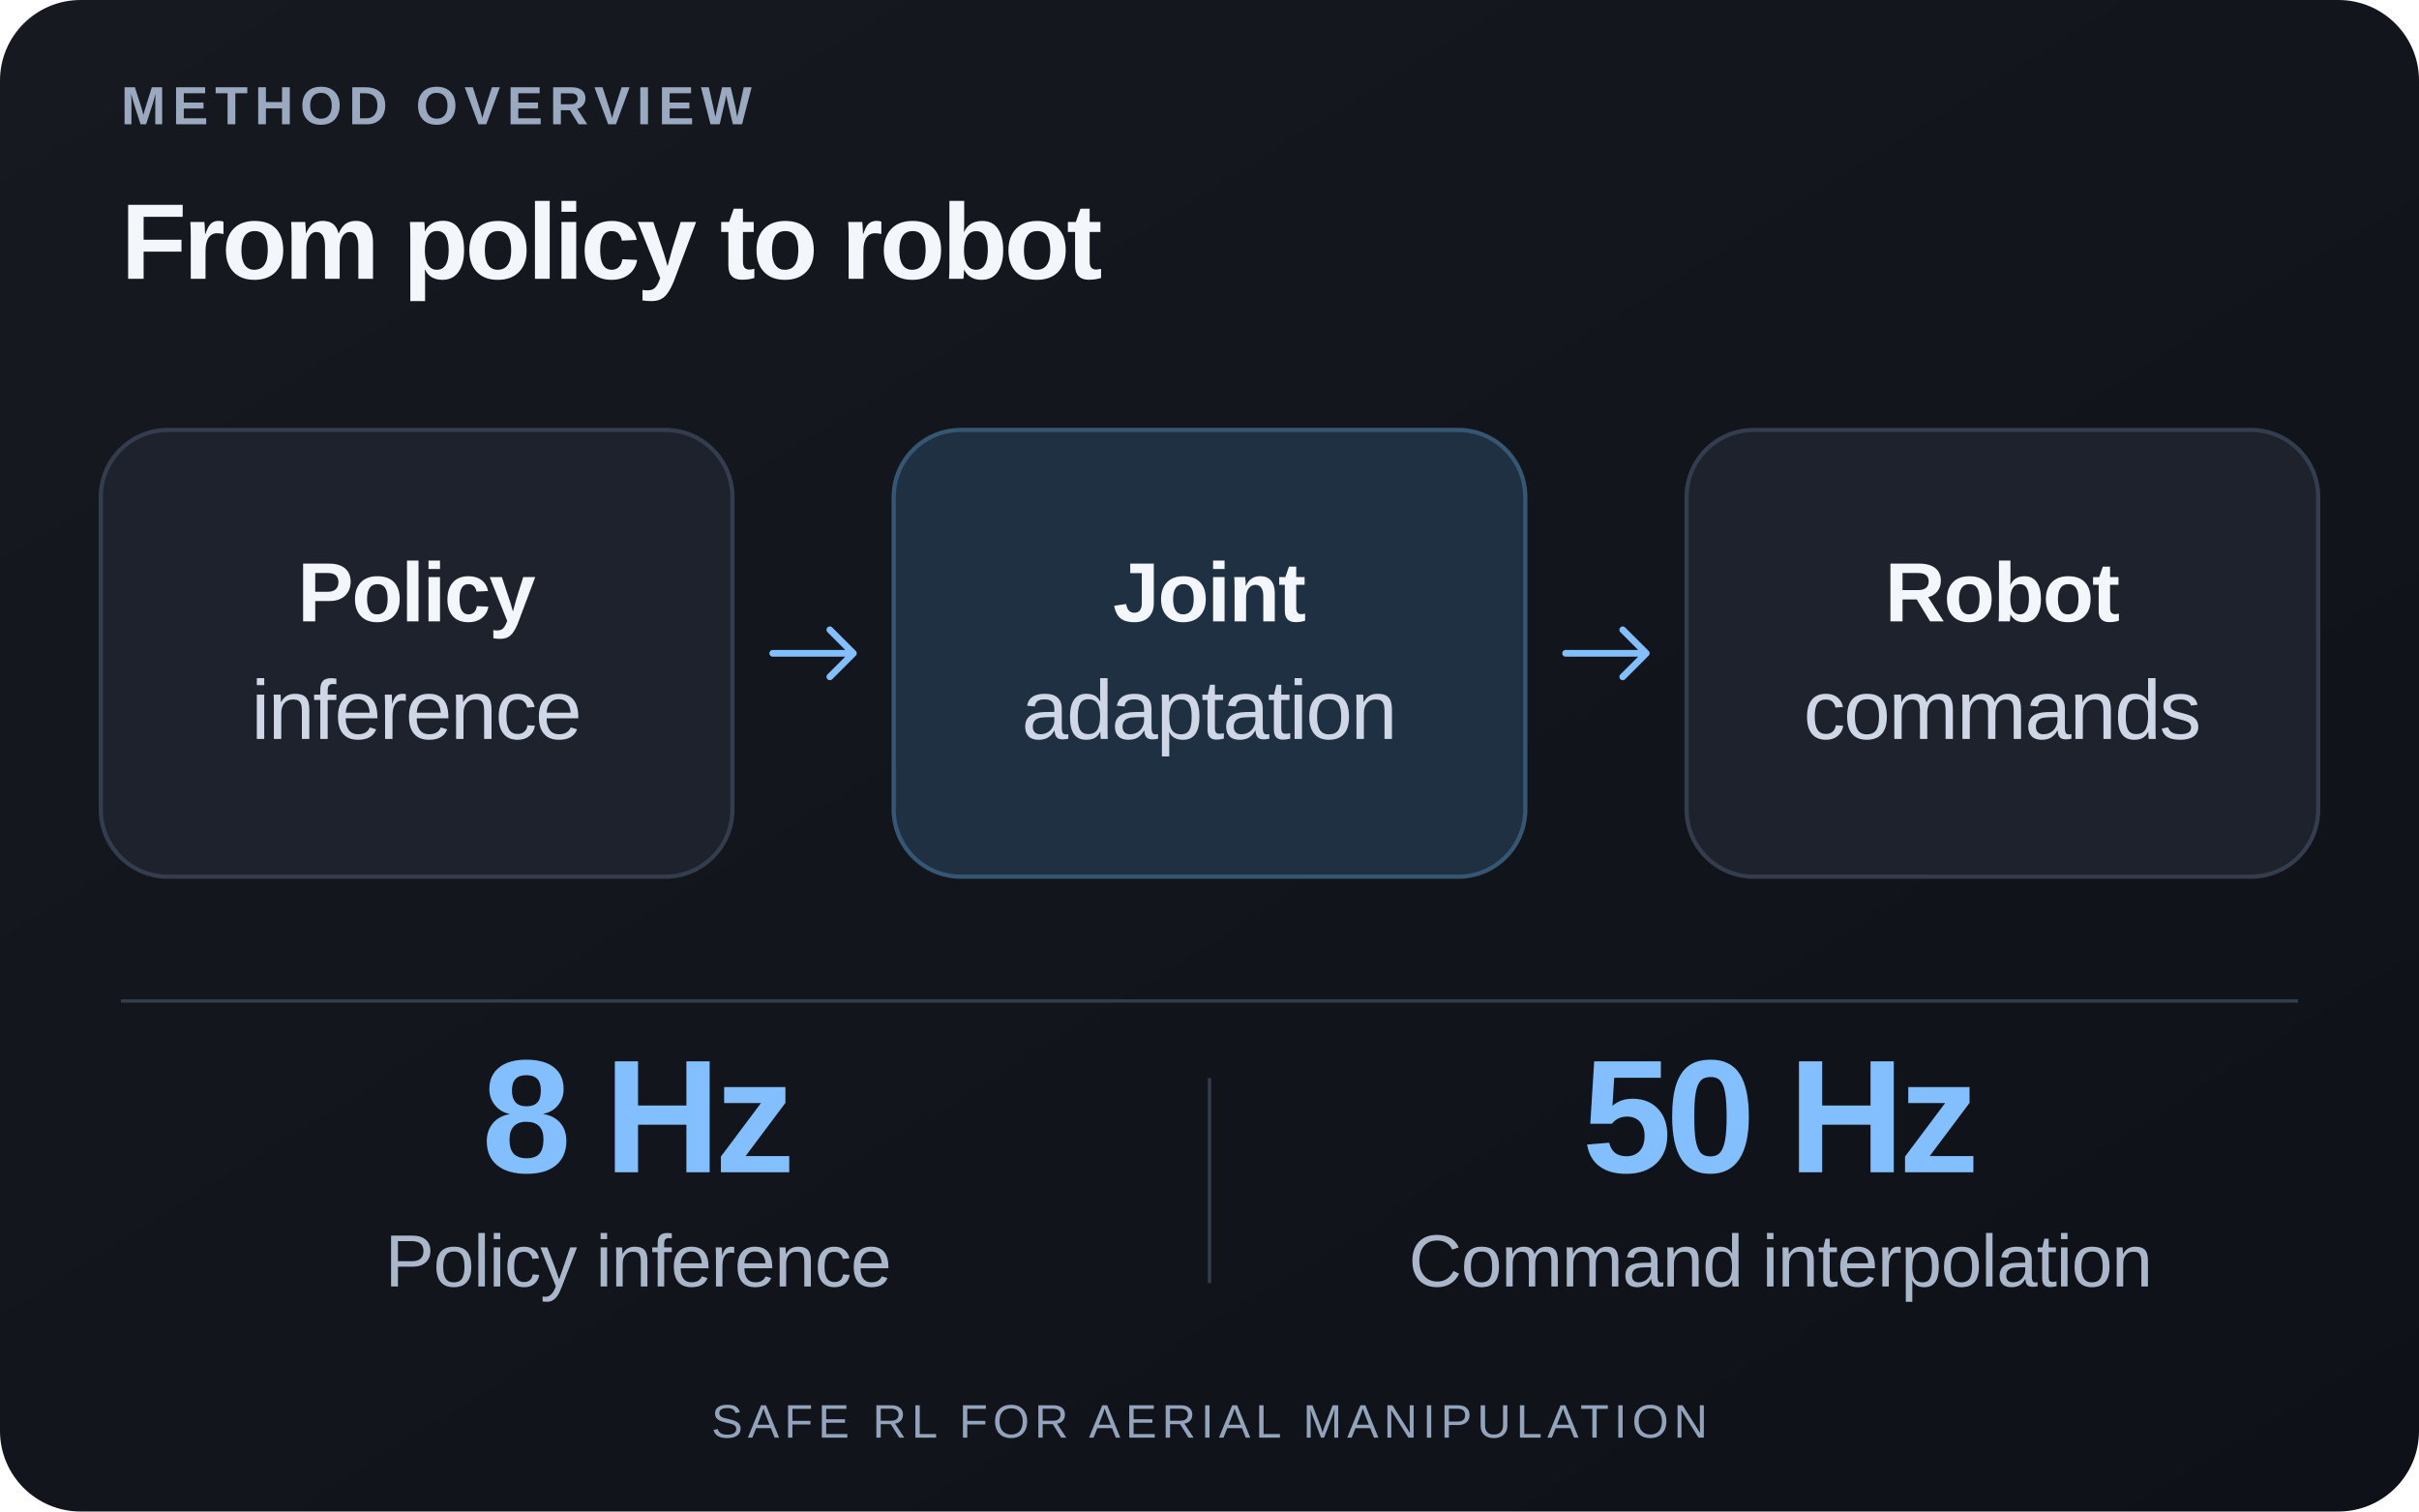
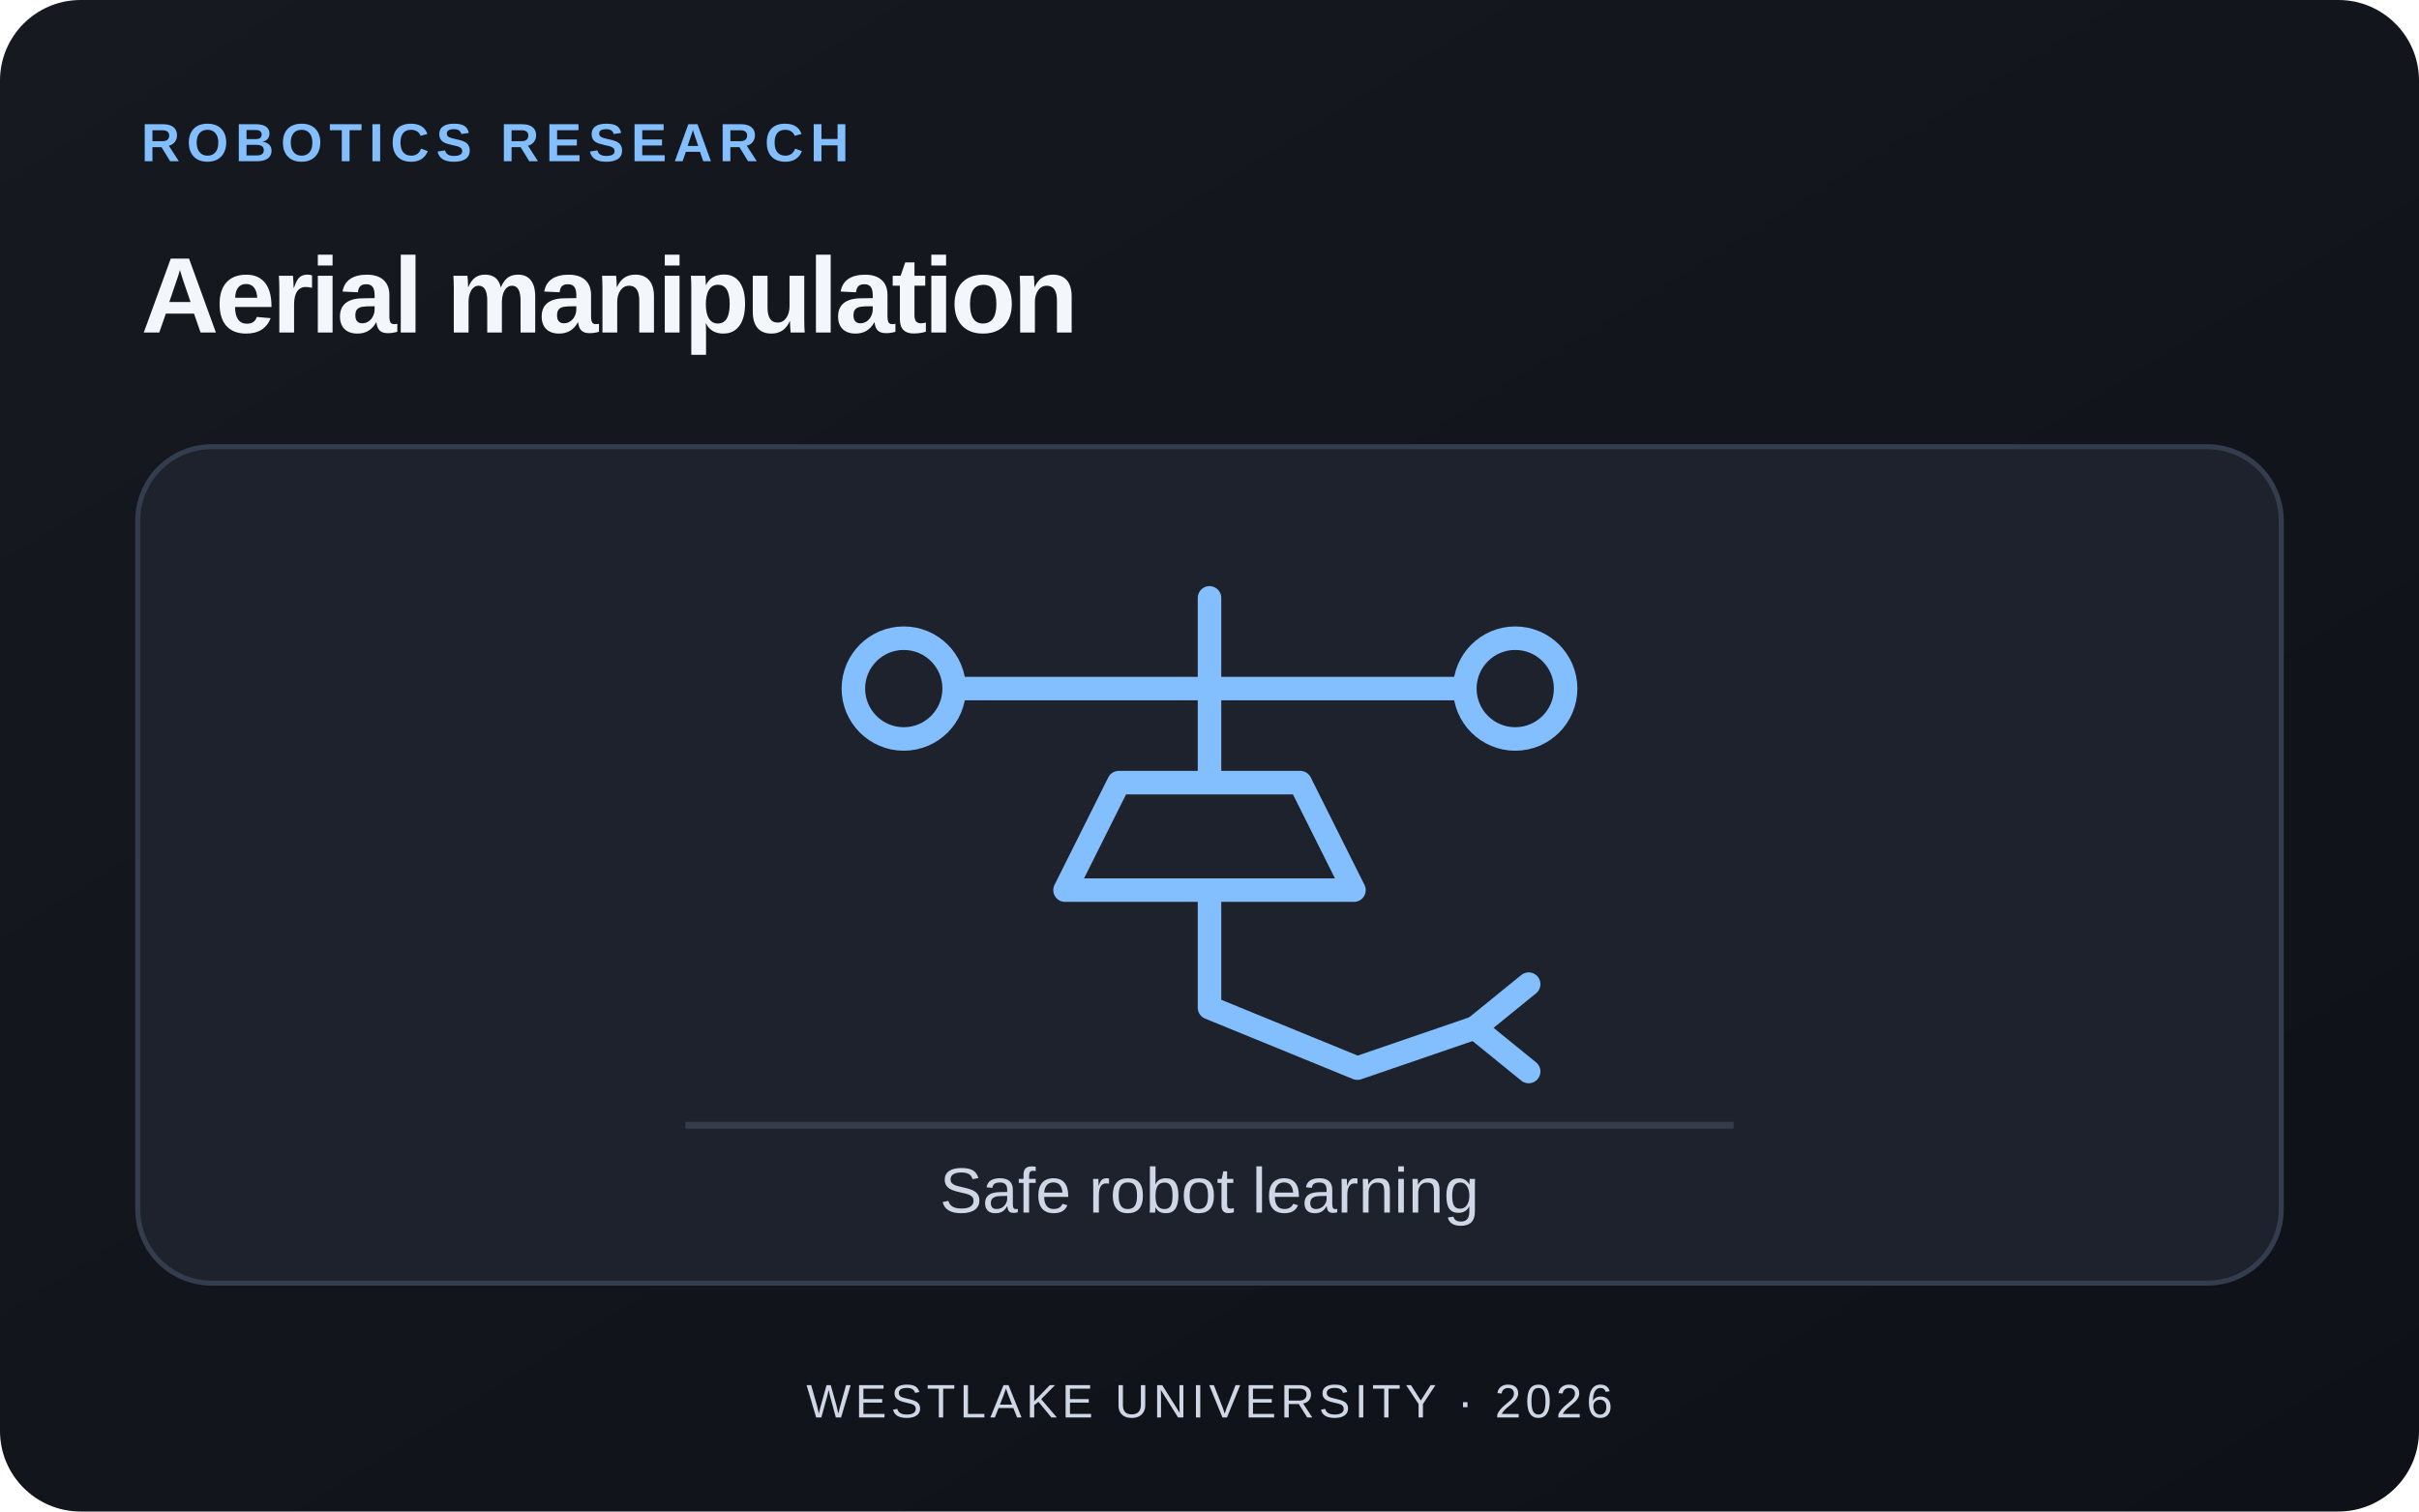
<svg xmlns="http://www.w3.org/2000/svg" width="720" height="450" viewBox="0 0 720 450" role="img" aria-labelledby="title desc">
  <defs>
    <linearGradient id="background" x1="0" y1="0" x2="1" y2="1">
      <stop stop-color="#16191F" />
      <stop offset="1" stop-color="#0E1117" />
    </linearGradient>
  </defs>
  <rect width="720" height="450" rx="24" fill="url(#background)" />
  <g font-family="-apple-system, BlinkMacSystemFont, 'Helvetica Neue', Arial, sans-serif">
-     <text x="36" y="37" font-size="16" font-weight="600" letter-spacing="2" fill="#9AA9C0">METHOD OVERVIEW</text>
-     <text x="36" y="83" font-size="32" font-weight="600" letter-spacing="-1" fill="#F3F6FB">From policy to robot</text>
-     <rect x="30" y="128" width="188" height="133" rx="20" fill="#1D222C" stroke="#343D4D" stroke-width="1.25" />
-     <text x="124" y="185" text-anchor="middle" font-size="25" font-weight="600" letter-spacing="-0.55" fill="#F3F6FB">Policy</text>
-     <text x="124" y="220" text-anchor="middle" font-size="25" font-weight="500" letter-spacing="-0.55" fill="#CFD7E6">inference</text>
-     <rect x="266" y="128" width="188" height="133" rx="20" fill="#1F3043" stroke="#365773" stroke-width="1.25" />
-     <text x="360" y="185" text-anchor="middle" font-size="25" font-weight="600" letter-spacing="-0.55" fill="#F3F6FB">Joint</text>
-     <text x="360" y="220" text-anchor="middle" font-size="25" font-weight="500" letter-spacing="-0.55" fill="#CFD7E6">adaptation</text>
-     <rect x="502" y="128" width="188" height="133" rx="20" fill="#1D222C" stroke="#343D4D" stroke-width="1.25" />
-     <text x="596" y="185" text-anchor="middle" font-size="25" font-weight="600" letter-spacing="-0.55" fill="#F3F6FB">Robot</text>
-     <text x="596" y="220" text-anchor="middle" font-size="25" font-weight="500" letter-spacing="-0.55" fill="#CFD7E6">commands</text>
-     <path d="M230 194.5h24m-7-7 7 7-7 7" fill="none" stroke="#83BFFF" stroke-width="2" stroke-linecap="round" stroke-linejoin="round" />
-     <path d="M466 194.5h24m-7-7 7 7-7 7" fill="none" stroke="#83BFFF" stroke-width="2" stroke-linecap="round" stroke-linejoin="round" />
-     <path d="M36 298H684M360 321V382" fill="none" stroke="#343D4D" stroke-width="1" />
-     <text x="190" y="349" text-anchor="middle" font-size="48" font-weight="600" letter-spacing="-1.8" fill="#83BFFF">8 Hz</text>
-     <text x="190" y="383" text-anchor="middle" font-size="22" font-weight="400" letter-spacing="-0.3" fill="#AAB7CA">Policy inference</text>
-     <text x="530" y="349" text-anchor="middle" font-size="48" font-weight="600" letter-spacing="-1.8" fill="#83BFFF">50 Hz</text>
-     <text x="530" y="383" text-anchor="middle" font-size="22" font-weight="400" letter-spacing="-0.3" fill="#AAB7CA">Command interpolation</text>
-     <text x="360" y="428" text-anchor="middle" font-size="14" font-weight="500" letter-spacing="1.5" fill="#93A3BC">SAFE RL FOR AERIAL MANIPULATION</text>
+     <text x="42" y="48" font-size="16" font-weight="600" letter-spacing="2" fill="#83BFFF">ROBOTICS RESEARCH</text>
+     <text x="42" y="99" font-size="32" font-weight="600" letter-spacing="-1" fill="#F3F6FB">Aerial manipulation</text>
+     <rect x="41" y="133" width="638" height="249" rx="22" fill="#1D222C" stroke="#343D4D" stroke-width="1.5" />
+     <g fill="none" stroke="#83BFFF" stroke-width="7" stroke-linecap="round" stroke-linejoin="round">
+       <path d="M285 205h150M360 178v54" />
+       <circle cx="269" cy="205" r="15" />
+       <circle cx="451" cy="205" r="15" />
+       <path d="M333 233h54l16 32h-86z" />
+       <path d="M360 265v35l44 18 35-12" />
+       <path d="M439 306l16-13M439 306l16 13" />
+     </g>
+     <path d="M204 335h312" stroke="#343D4D" stroke-width="2" />
+     <text x="360" y="361" text-anchor="middle" font-size="19" fill="#CFD7E6">Safe robot learning</text>
+     <text x="360" y="422" text-anchor="middle" font-size="14" letter-spacing="1.3" fill="#CFD7E6">WESTLAKE UNIVERSITY · 2026</text>
  </g>
</svg>
